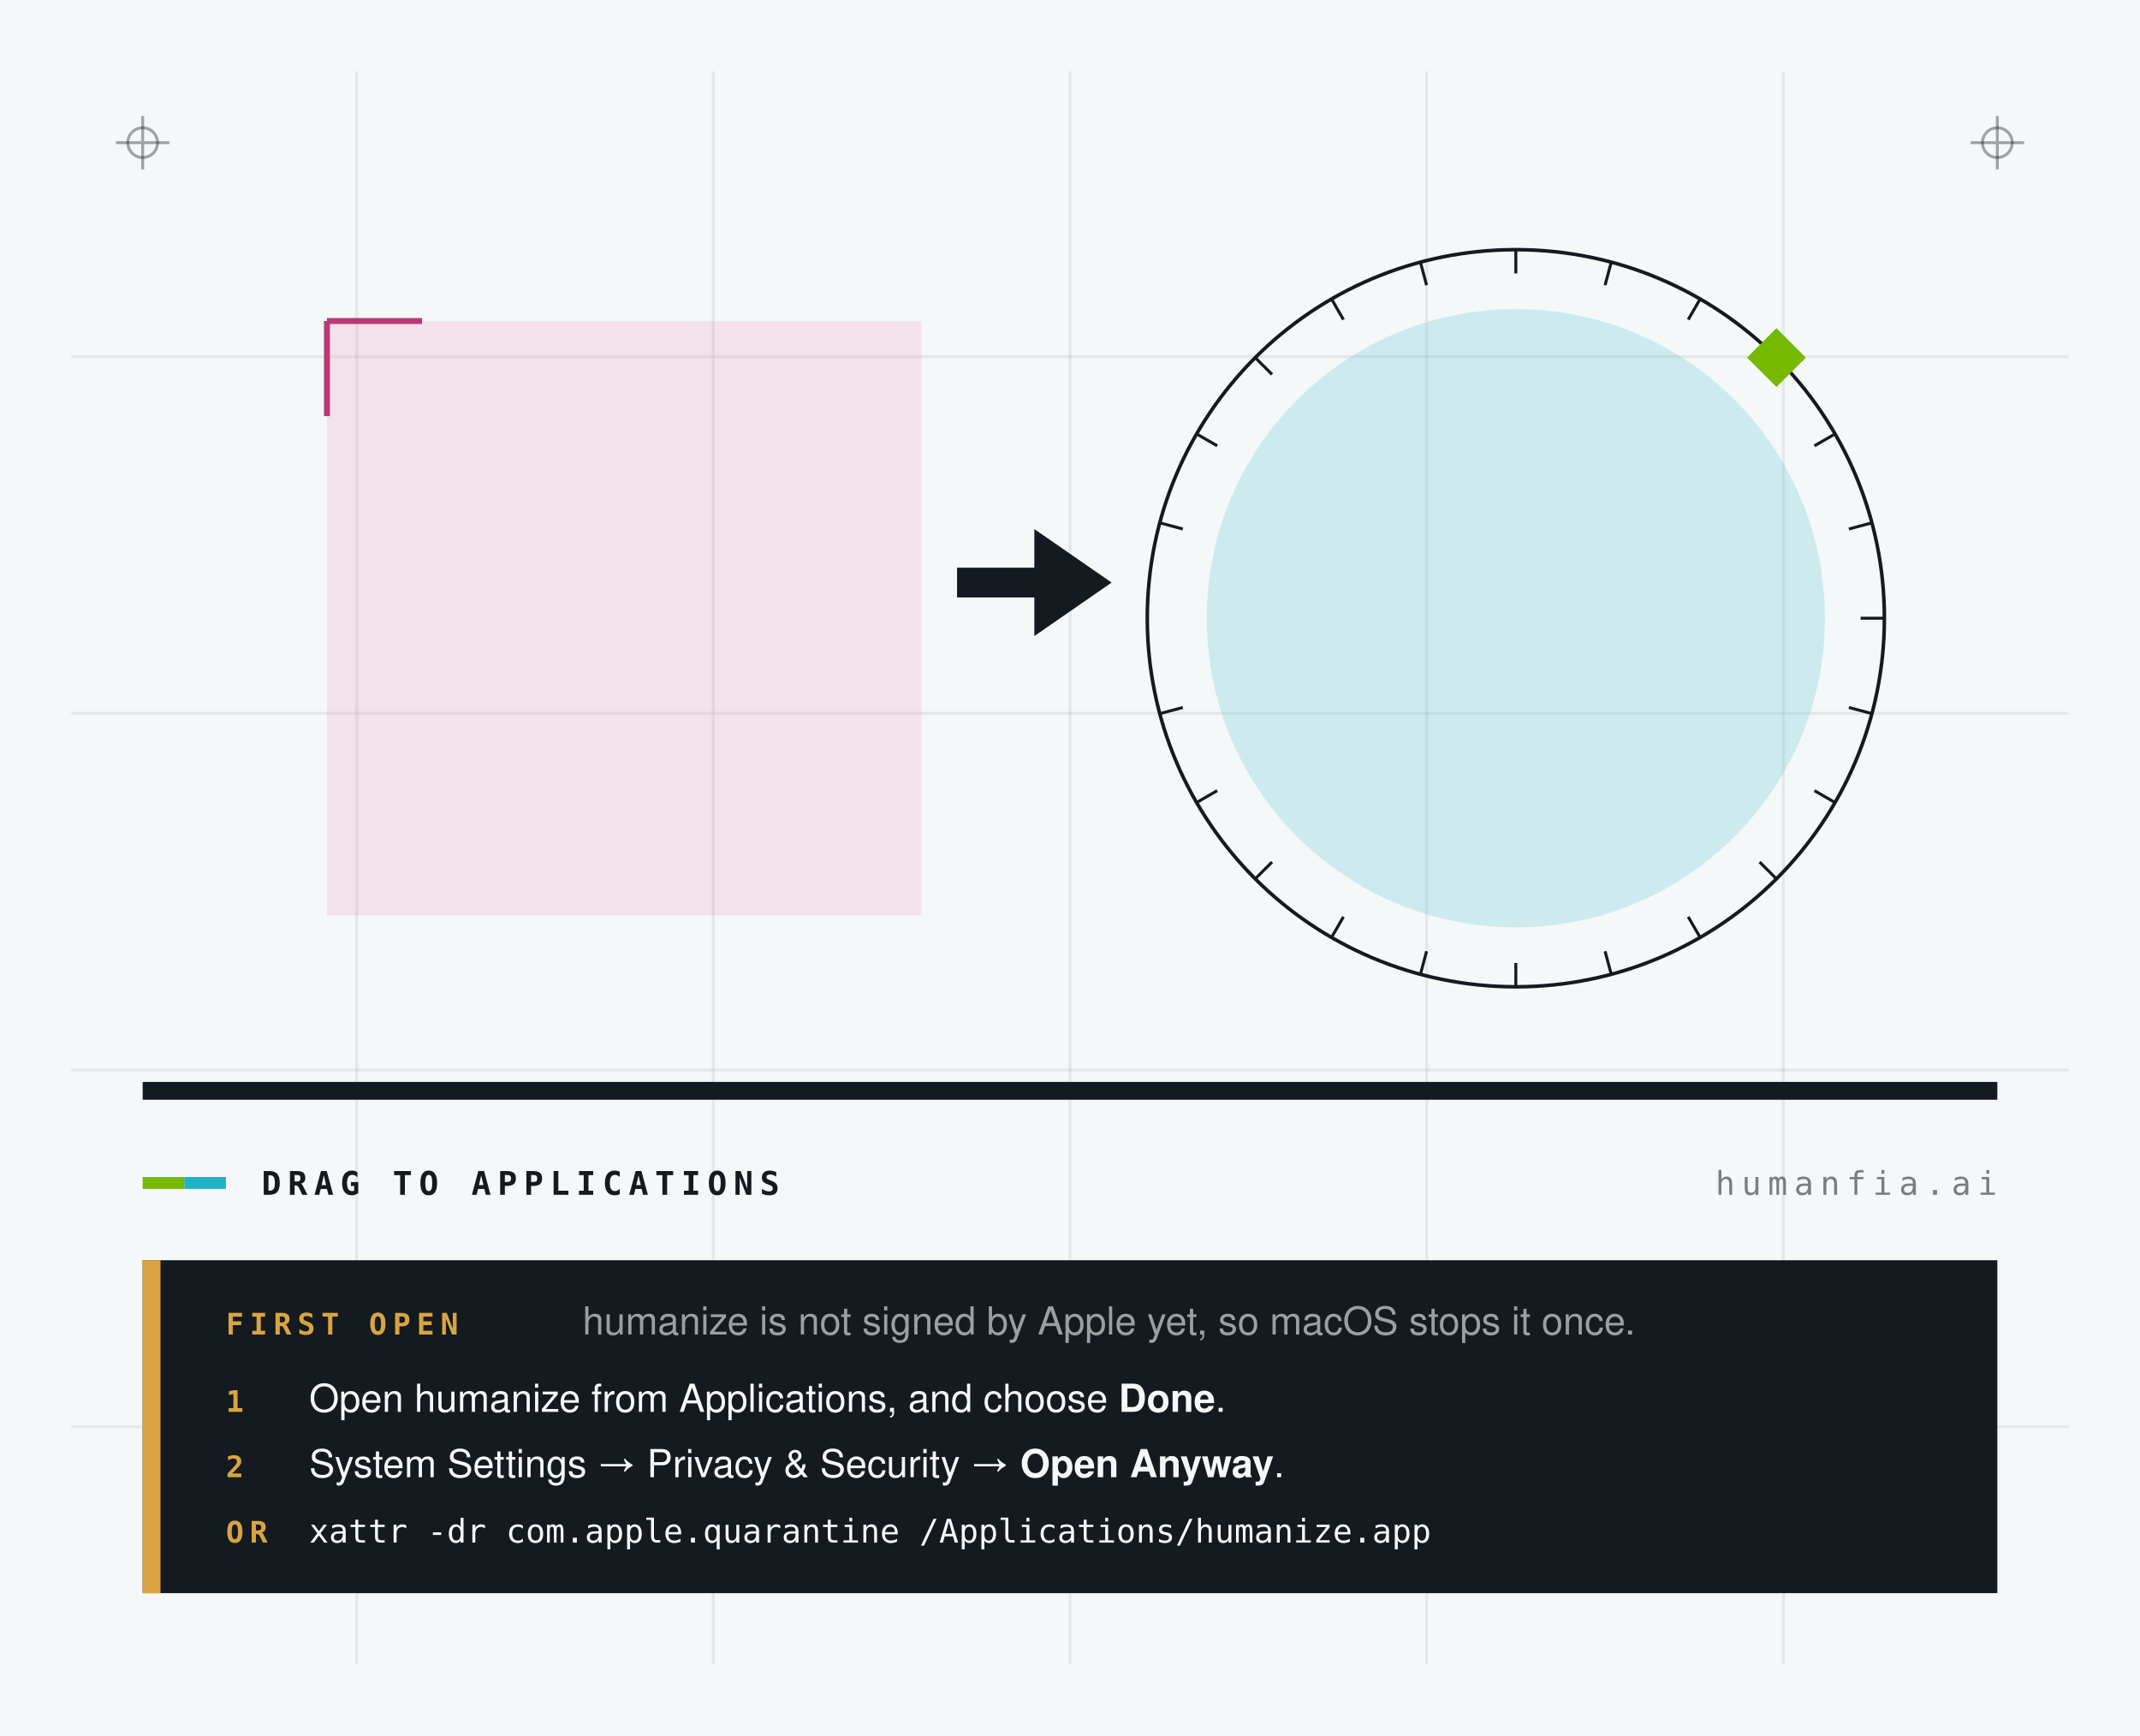
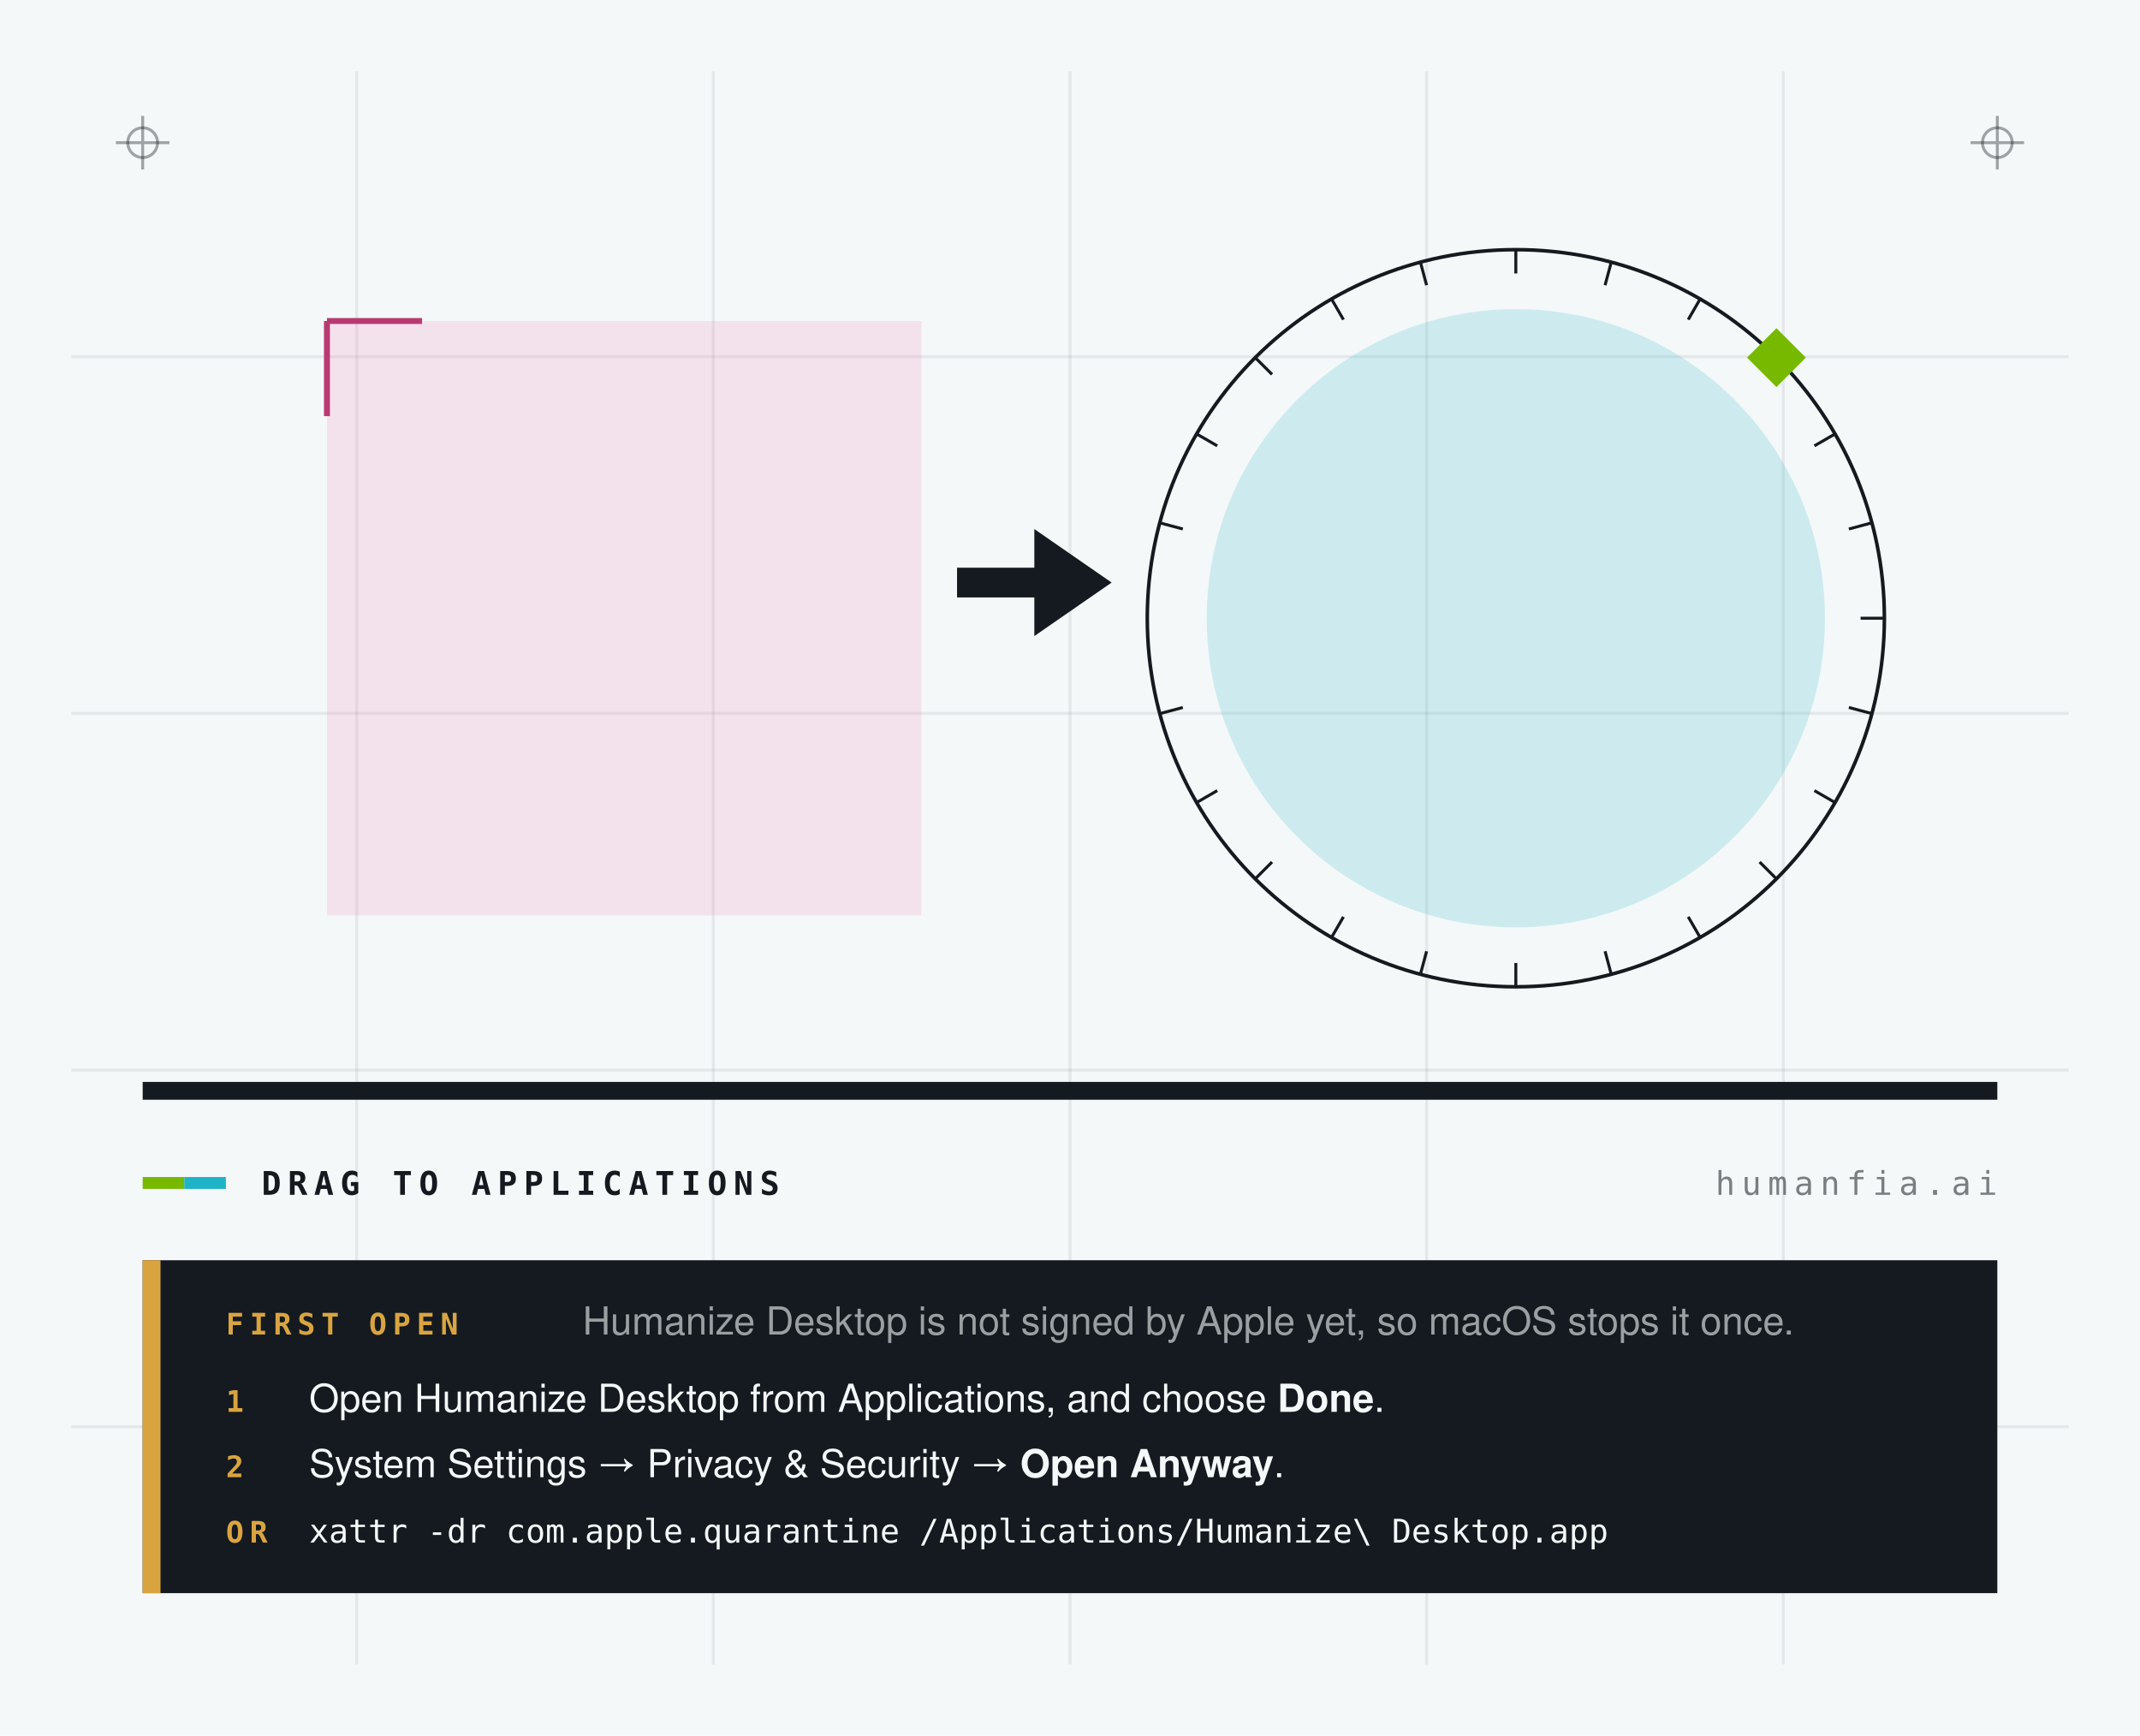
<svg xmlns="http://www.w3.org/2000/svg" viewBox="0 0 720 584" width="720" height="584">
  <rect width="720" height="584" fill="#f4f8f9" />
  <g stroke="#141a1f" stroke-opacity="0.07">
    <path d="M120 24V560M240 24V560M360 24V560M480 24V560M600 24V560" />
    <path d="M24 120H696M24 240H696M24 360H696M24 480H696" />
  </g>
  <g stroke="#141a1f" stroke-opacity="0.38" fill="none">
    <circle cx="48" cy="48" r="5" />
    <path d="M39 48h18M48 39v18" />
    <circle cx="672" cy="48" r="5" />
    <path d="M663 48h18M672 39v18" />
  </g>
  <rect x="110" y="108" width="200" height="200" fill="#ec6fa3" fill-opacity="0.16" />
  <path d="M110 108h32M110 108v32" stroke="#b83a72" stroke-width="2" fill="none" />
  <circle cx="510" cy="208" r="104" fill="#1fb3c7" fill-opacity="0.18" />
  <circle cx="510" cy="208" r="124" fill="none" stroke="#141a1f" stroke-width="1.2" />
  <g stroke="#141a1f" stroke-width="1" transform="translate(510 208)">
    <path id="tick" d="M0 -124v8" />
    <use href="#tick" transform="rotate(15)" />
    <use href="#tick" transform="rotate(30)" />
    <use href="#tick" transform="rotate(60)" />
    <use href="#tick" transform="rotate(75)" />
    <use href="#tick" transform="rotate(90)" />
    <use href="#tick" transform="rotate(105)" />
    <use href="#tick" transform="rotate(120)" />
    <use href="#tick" transform="rotate(135)" />
    <use href="#tick" transform="rotate(150)" />
    <use href="#tick" transform="rotate(165)" />
    <use href="#tick" transform="rotate(180)" />
    <use href="#tick" transform="rotate(195)" />
    <use href="#tick" transform="rotate(210)" />
    <use href="#tick" transform="rotate(225)" />
    <use href="#tick" transform="rotate(240)" />
    <use href="#tick" transform="rotate(255)" />
    <use href="#tick" transform="rotate(285)" />
    <use href="#tick" transform="rotate(300)" />
    <use href="#tick" transform="rotate(315)" />
    <use href="#tick" transform="rotate(330)" />
    <use href="#tick" transform="rotate(345)" />
  </g>
  <rect x="-7" y="-131" width="14" height="14" fill="#76b900" transform="translate(510 208) rotate(45)" />
  <path d="M322 191H352V201H322Z" fill="#141a1f" />
  <path d="M348 178L374 196L348 214Z" fill="#141a1f" />
  <rect x="48" y="364" width="624" height="6" fill="#141a1f" />
  <rect x="48" y="396" width="14" height="4" fill="#76b900" />
  <rect x="62" y="396" width="14" height="4" fill="#1fb3c7" />
  <g font-family="'SF Mono', ui-monospace, Menlo, monospace" font-size="11" letter-spacing="2.2" fill="#141a1f">
    <text x="88" y="402" font-weight="700">DRAG TO APPLICATIONS</text>
    <text x="672" y="402" text-anchor="end" fill-opacity="0.55">humanfia.ai</text>
  </g>
  <g id="unsigned">
    <rect x="48" y="424" width="624" height="112" fill="#141a1f" />
    <rect x="48" y="424" width="6" height="112" fill="#d9a440" />
    <g font-family="'SF Mono', ui-monospace, Menlo, monospace" font-size="10" letter-spacing="2" fill="#d9a440" font-weight="700">
      <text x="76" y="449">FIRST OPEN</text>
      <text x="76" y="475">1</text>
      <text x="76" y="497">2</text>
      <text x="76" y="519">OR</text>
    </g>
    <g font-family="'Helvetica Neue', Helvetica, Arial, sans-serif" font-size="13" fill="#f4f8f9">
-       <text x="196" y="449" fill-opacity="0.6">humanize is not signed by Apple yet, so macOS stops it once.</text>
-       <text x="104" y="475">Open humanize from Applications, and choose <tspan font-weight="700">Done</tspan>.</text>
+       <text x="196" y="449" fill-opacity="0.6">Humanize Desktop is not signed by Apple yet, so macOS stops it once.</text>
+       <text x="104" y="475">Open Humanize Desktop from Applications, and choose <tspan font-weight="700">Done</tspan>.</text>
      <text x="104" y="497">System Settings → Privacy &amp; Security → <tspan font-weight="700">Open Anyway</tspan>.</text>
    </g>
-     <text x="104" y="519" font-family="'SF Mono', ui-monospace, Menlo, monospace" font-size="11" fill="#f4f8f9">xattr -dr com.apple.quarantine /Applications/humanize.app</text>
+     <text x="104" y="519" font-family="'SF Mono', ui-monospace, Menlo, monospace" font-size="11" fill="#f4f8f9">xattr -dr com.apple.quarantine /Applications/Humanize\ Desktop.app</text>
  </g>
</svg>
